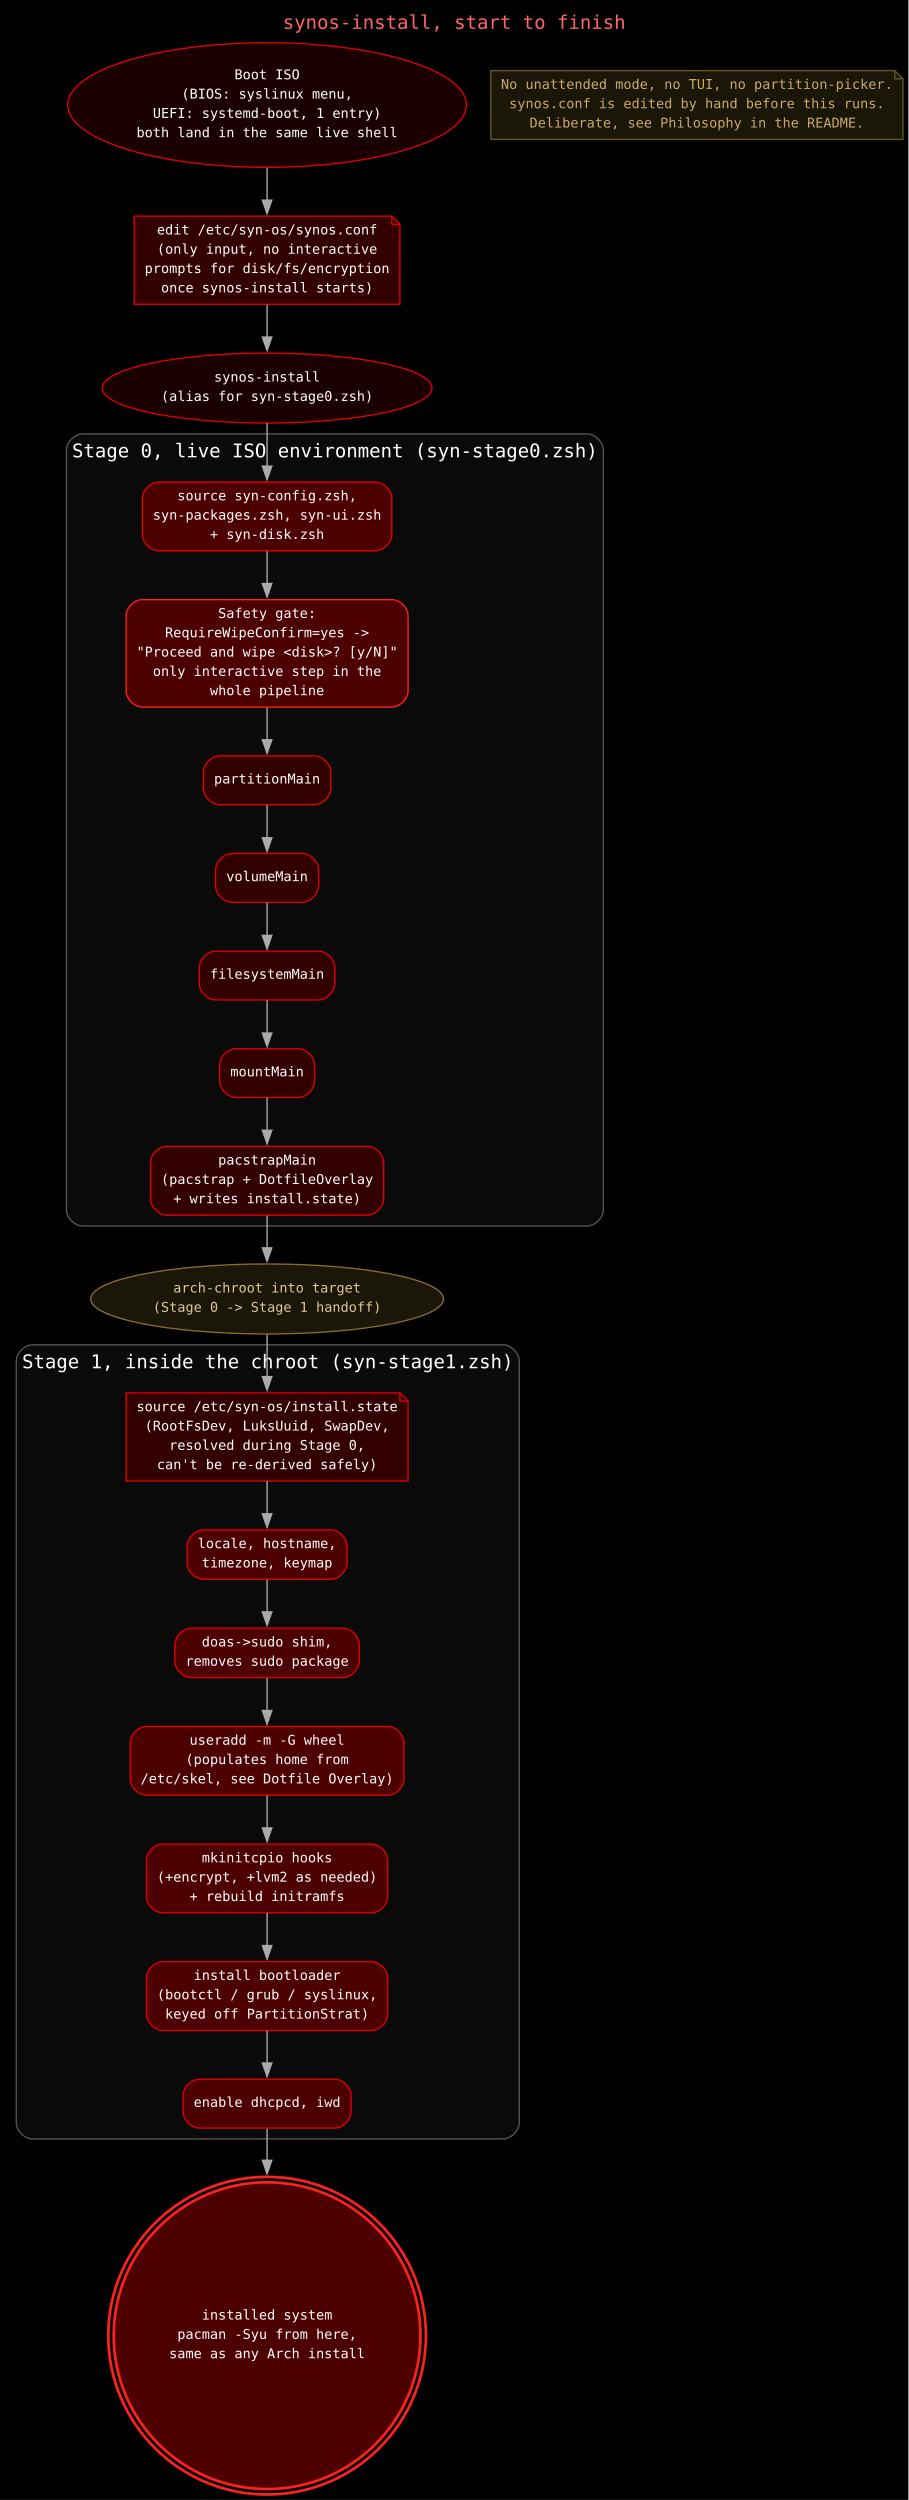
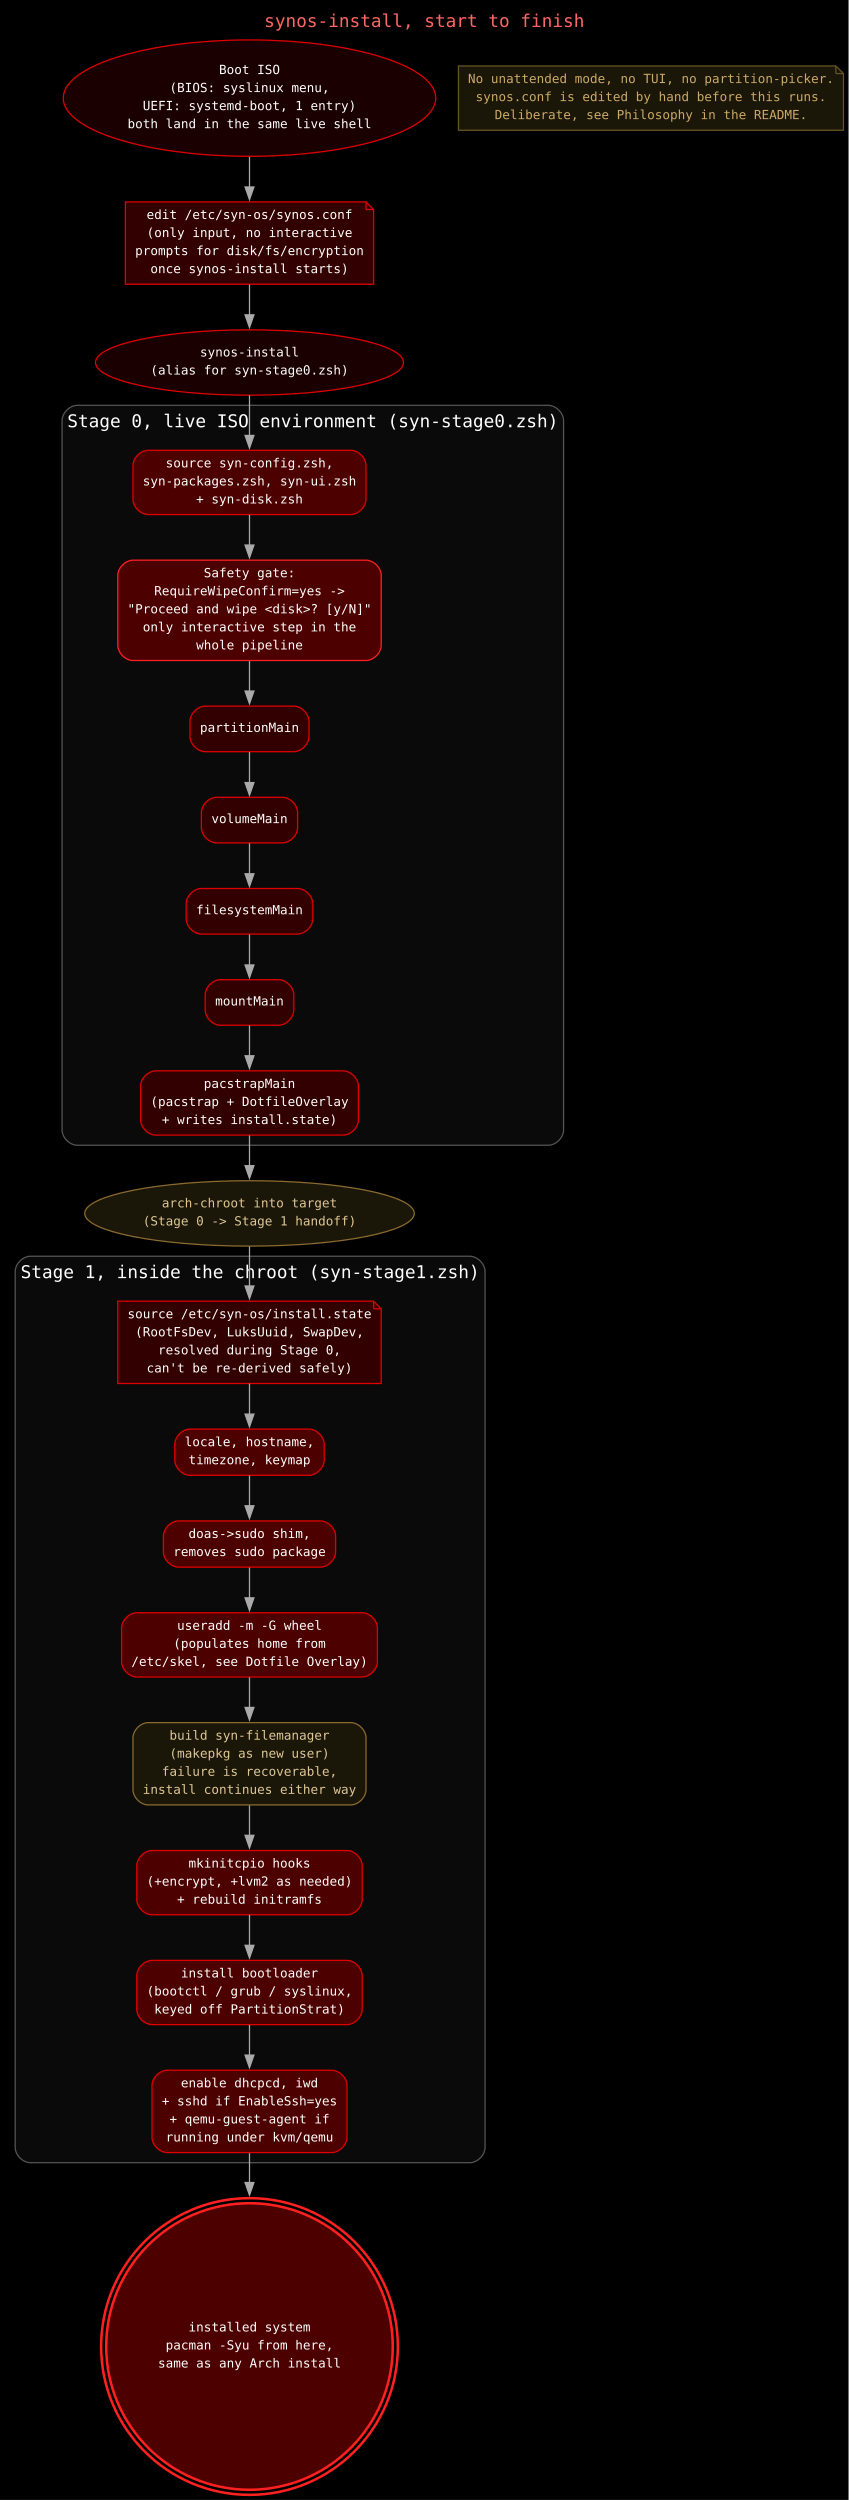
- <svg xmlns="http://www.w3.org/2000/svg" width="670pt" height="1844pt" viewBox="0.00 0.00 670.00 1844.00">
-   <g id="graph0" class="graph" transform="scale(1 1) rotate(0) translate(4 1839.94)">
-     <polygon fill="#000000" stroke="none" points="-4,4 -4,-1839.94 666,-1839.94 666,4 -4,4" />
-     <text xml:space="preserve" text-anchor="middle" x="331" y="-1818.64" font-family="monospace" font-size="14.00" fill="#ff6666">synos-install, start to finish</text>
+ <svg xmlns="http://www.w3.org/2000/svg" width="670pt" height="1974pt" viewBox="0.00 0.00 670.00 1974.00">
+   <g id="graph0" class="graph" transform="scale(1 1) rotate(0) translate(4 1969.94)">
+     <polygon fill="#000000" stroke="none" points="-4,4 -4,-1969.94 666,-1969.94 666,4 -4,4" />
+     <text xml:space="preserve" text-anchor="middle" x="331" y="-1948.64" font-family="monospace" font-size="14.00" fill="#ff6666">synos-install, start to finish</text>
    <g id="clust1" class="cluster">
-       <path fill="#0a0a0a" stroke="#555555" d="M57,-935.64C57,-935.64 429,-935.64 429,-935.64 435,-935.64 441,-941.64 441,-947.64 441,-947.64 441,-1507.89 441,-1507.89 441,-1513.89 435,-1519.89 429,-1519.89 429,-1519.89 57,-1519.89 57,-1519.89 51,-1519.89 45,-1513.89 45,-1507.89 45,-1507.89 45,-947.64 45,-947.64 45,-941.64 51,-935.64 57,-935.64" />
-       <text xml:space="preserve" text-anchor="middle" x="243" y="-1502.59" font-family="monospace" font-size="14.00" fill="white">Stage 0, live ISO environment (syn-stage0.zsh)</text>
+       <path fill="#0a0a0a" stroke="#555555" d="M57,-1065.64C57,-1065.64 429,-1065.64 429,-1065.64 435,-1065.64 441,-1071.64 441,-1077.64 441,-1077.64 441,-1637.89 441,-1637.89 441,-1643.89 435,-1649.89 429,-1649.89 429,-1649.89 57,-1649.89 57,-1649.89 51,-1649.89 45,-1643.89 45,-1637.89 45,-1637.89 45,-1077.64 45,-1077.64 45,-1071.64 51,-1065.64 57,-1065.64" />
+       <text xml:space="preserve" text-anchor="middle" x="243" y="-1632.59" font-family="monospace" font-size="14.00" fill="white">Stage 0, live ISO environment (syn-stage0.zsh)</text>
    </g>
    <g id="clust2" class="cluster">
-       <path fill="#0a0a0a" stroke="#555555" d="M20,-262.27C20,-262.27 367,-262.27 367,-262.27 373,-262.27 379,-268.27 379,-274.27 379,-274.27 379,-836.02 379,-836.02 379,-842.02 373,-848.02 367,-848.02 367,-848.02 20,-848.02 20,-848.02 14,-848.02 8,-842.02 8,-836.02 8,-836.02 8,-274.27 8,-274.27 8,-268.27 14,-262.27 20,-262.27" />
-       <text xml:space="preserve" text-anchor="middle" x="193.5" y="-830.72" font-family="monospace" font-size="14.00" fill="white">Stage 1, inside the chroot (syn-stage1.zsh)</text>
+       <path fill="#0a0a0a" stroke="#555555" d="M20,-262.27C20,-262.27 367,-262.27 367,-262.27 373,-262.27 379,-268.27 379,-274.27 379,-274.27 379,-966.02 379,-966.02 379,-972.02 373,-978.02 367,-978.02 367,-978.02 20,-978.02 20,-978.02 14,-978.02 8,-972.02 8,-966.02 8,-966.02 8,-274.27 8,-274.27 8,-268.27 14,-262.27 20,-262.27" />
+       <text xml:space="preserve" text-anchor="middle" x="193.5" y="-960.72" font-family="monospace" font-size="14.00" fill="white">Stage 1, inside the chroot (syn-stage1.zsh)</text>
    </g>
    <g id="node1" class="node">
-       <ellipse fill="#1a0000" stroke="#e00000" cx="193" cy="-1762.47" rx="147.08" ry="45.96" />
-       <text xml:space="preserve" text-anchor="middle" x="193" y="-1781.47" font-family="monospace" font-size="10.00" fill="white">Boot ISO</text>
-       <text xml:space="preserve" text-anchor="middle" x="193" y="-1767.22" font-family="monospace" font-size="10.00" fill="white">(BIOS: syslinux menu,</text>
-       <text xml:space="preserve" text-anchor="middle" x="193" y="-1752.97" font-family="monospace" font-size="10.00" fill="white">UEFI: systemd-boot, 1 entry)</text>
-       <text xml:space="preserve" text-anchor="middle" x="193" y="-1738.72" font-family="monospace" font-size="10.00" fill="white">both land in the same live shell</text>
+       <ellipse fill="#1a0000" stroke="#e00000" cx="193" cy="-1892.47" rx="147.08" ry="45.96" />
+       <text xml:space="preserve" text-anchor="middle" x="193" y="-1911.47" font-family="monospace" font-size="10.00" fill="white">Boot ISO</text>
+       <text xml:space="preserve" text-anchor="middle" x="193" y="-1897.22" font-family="monospace" font-size="10.00" fill="white">(BIOS: syslinux menu,</text>
+       <text xml:space="preserve" text-anchor="middle" x="193" y="-1882.97" font-family="monospace" font-size="10.00" fill="white">UEFI: systemd-boot, 1 entry)</text>
+       <text xml:space="preserve" text-anchor="middle" x="193" y="-1868.72" font-family="monospace" font-size="10.00" fill="white">both land in the same live shell</text>
    </g>
    <g id="node2" class="node">
-       <polygon fill="#330000" stroke="#e00000" points="285,-1680.51 95,-1680.51 95,-1615.51 291,-1615.51 291,-1674.51 285,-1680.51" />
-       <polyline fill="none" stroke="#e00000" points="285,-1680.51 285,-1674.51" />
-       <polyline fill="none" stroke="#e00000" points="291,-1674.51 285,-1674.51" />
-       <text xml:space="preserve" text-anchor="middle" x="193" y="-1667.01" font-family="monospace" font-size="10.00" fill="white">edit /etc/syn-os/synos.conf</text>
-       <text xml:space="preserve" text-anchor="middle" x="193" y="-1652.76" font-family="monospace" font-size="10.00" fill="white">(only input, no interactive</text>
-       <text xml:space="preserve" text-anchor="middle" x="193" y="-1638.51" font-family="monospace" font-size="10.00" fill="white">prompts for disk/fs/encryption</text>
-       <text xml:space="preserve" text-anchor="middle" x="193" y="-1624.26" font-family="monospace" font-size="10.00" fill="white">once synos-install starts)</text>
+       <polygon fill="#330000" stroke="#e00000" points="285,-1810.51 95,-1810.51 95,-1745.51 291,-1745.51 291,-1804.51 285,-1810.51" />
+       <polyline fill="none" stroke="#e00000" points="285,-1810.51 285,-1804.51" />
+       <polyline fill="none" stroke="#e00000" points="291,-1804.51 285,-1804.51" />
+       <text xml:space="preserve" text-anchor="middle" x="193" y="-1797.01" font-family="monospace" font-size="10.00" fill="white">edit /etc/syn-os/synos.conf</text>
+       <text xml:space="preserve" text-anchor="middle" x="193" y="-1782.76" font-family="monospace" font-size="10.00" fill="white">(only input, no interactive</text>
+       <text xml:space="preserve" text-anchor="middle" x="193" y="-1768.51" font-family="monospace" font-size="10.00" fill="white">prompts for disk/fs/encryption</text>
+       <text xml:space="preserve" text-anchor="middle" x="193" y="-1754.26" font-family="monospace" font-size="10.00" fill="white">once synos-install starts)</text>
+     </g>
+     <g id="edge14" class="edge">
+       <path fill="none" stroke="#aaaaaa" d="M193,-1846.06C193,-1838.2 193,-1830.06 193,-1822.26" />
+       <polygon fill="#aaaaaa" stroke="#aaaaaa" points="196.5,-1822.3 193,-1812.3 189.5,-1822.3 196.5,-1822.3" />
+     </g>
+     <g id="node3" class="node">
+       <ellipse fill="#1a0000" stroke="#e00000" cx="193" cy="-1683.7" rx="121.62" ry="25.81" />
+       <text xml:space="preserve" text-anchor="middle" x="193" y="-1688.45" font-family="monospace" font-size="10.00" fill="white">synos-install</text>
+       <text xml:space="preserve" text-anchor="middle" x="193" y="-1674.2" font-family="monospace" font-size="10.00" fill="white">(alias for syn-stage0.zsh)</text>
+     </g>
+     <g id="edge15" class="edge">
+       <path fill="none" stroke="#aaaaaa" d="M193,-1745.24C193,-1737.47 193,-1729.08 193,-1721.1" />
+       <polygon fill="#aaaaaa" stroke="#aaaaaa" points="196.5,-1721.34 193,-1711.34 189.5,-1721.34 196.5,-1721.34" />
+     </g>
+     <g id="node4" class="node">
+       <path fill="#4d0000" stroke="#e00000" d="M273,-1614.39C273,-1614.39 113,-1614.39 113,-1614.39 107,-1614.39 101,-1608.39 101,-1602.39 101,-1602.39 101,-1575.64 101,-1575.64 101,-1569.64 107,-1563.64 113,-1563.64 113,-1563.64 273,-1563.64 273,-1563.64 279,-1563.64 285,-1569.64 285,-1575.64 285,-1575.64 285,-1602.39 285,-1602.39 285,-1608.39 279,-1614.39 273,-1614.39" />
+       <text xml:space="preserve" text-anchor="middle" x="193" y="-1600.89" font-family="monospace" font-size="10.00" fill="white">source syn-config.zsh,</text>
+       <text xml:space="preserve" text-anchor="middle" x="193" y="-1586.64" font-family="monospace" font-size="10.00" fill="white">syn-packages.zsh, syn-ui.zsh</text>
+       <text xml:space="preserve" text-anchor="middle" x="193" y="-1572.39" font-family="monospace" font-size="10.00" fill="white">+ syn-disk.zsh</text>
+     </g>
+     <g id="edge16" class="edge">
+       <path fill="none" stroke="#aaaaaa" d="M193,-1657.86C193,-1648.02 193,-1636.51 193,-1625.8" />
+       <polygon fill="#aaaaaa" stroke="#aaaaaa" points="196.5,-1626.12 193,-1616.12 189.5,-1626.12 196.5,-1626.12" />
+     </g>
+     <g id="node5" class="node">
+       <path fill="#4d0000" stroke="#ff2020" d="M285,-1527.64C285,-1527.64 101,-1527.64 101,-1527.64 95,-1527.64 89,-1521.64 89,-1515.64 89,-1515.64 89,-1460.39 89,-1460.39 89,-1454.39 95,-1448.39 101,-1448.39 101,-1448.39 285,-1448.39 285,-1448.39 291,-1448.39 297,-1454.39 297,-1460.39 297,-1460.39 297,-1515.64 297,-1515.64 297,-1521.64 291,-1527.64 285,-1527.64" />
+       <text xml:space="preserve" text-anchor="middle" x="193" y="-1514.14" font-family="monospace" font-size="10.00" fill="white">Safety gate:</text>
+       <text xml:space="preserve" text-anchor="middle" x="193" y="-1499.89" font-family="monospace" font-size="10.00" fill="white">RequireWipeConfirm=yes -&gt;</text>
+       <text xml:space="preserve" text-anchor="middle" x="193" y="-1485.64" font-family="monospace" font-size="10.00" fill="white">"Proceed and wipe &lt;disk&gt;? [y/N]"</text>
+       <text xml:space="preserve" text-anchor="middle" x="193" y="-1471.39" font-family="monospace" font-size="10.00" fill="white">only interactive step in the</text>
+       <text xml:space="preserve" text-anchor="middle" x="193" y="-1457.14" font-family="monospace" font-size="10.00" fill="white">whole pipeline</text>
+     </g>
+     <g id="edge1" class="edge">
+       <path fill="none" stroke="#aaaaaa" d="M193,-1563.29C193,-1555.97 193,-1547.67 193,-1539.34" />
+       <polygon fill="#aaaaaa" stroke="#aaaaaa" points="196.5,-1539.56 193,-1529.56 189.5,-1539.56 196.5,-1539.56" />
+     </g>
+     <g id="node6" class="node">
+       <path fill="#330000" stroke="#e00000" d="M228,-1412.39C228,-1412.39 158,-1412.39 158,-1412.39 152,-1412.39 146,-1406.39 146,-1400.39 146,-1400.39 146,-1388.39 146,-1388.39 146,-1382.39 152,-1376.39 158,-1376.39 158,-1376.39 228,-1376.39 228,-1376.39 234,-1376.39 240,-1382.39 240,-1388.39 240,-1388.39 240,-1400.39 240,-1400.39 240,-1406.39 234,-1412.39 228,-1412.39" />
+       <text xml:space="preserve" text-anchor="middle" x="193" y="-1392.02" font-family="monospace" font-size="10.00" fill="white">partitionMain</text>
+     </g>
+     <g id="edge2" class="edge">
+       <path fill="none" stroke="#aaaaaa" d="M193,-1447.89C193,-1439.95 193,-1431.72 193,-1424.21" />
+       <polygon fill="#aaaaaa" stroke="#aaaaaa" points="196.5,-1424.29 193,-1414.29 189.5,-1424.29 196.5,-1424.29" />
+     </g>
+     <g id="node7" class="node">
+       <path fill="#330000" stroke="#e00000" d="M219,-1340.39C219,-1340.39 167,-1340.39 167,-1340.39 161,-1340.39 155,-1334.39 155,-1328.39 155,-1328.39 155,-1316.39 155,-1316.39 155,-1310.39 161,-1304.39 167,-1304.39 167,-1304.39 219,-1304.39 219,-1304.39 225,-1304.39 231,-1310.39 231,-1316.39 231,-1316.39 231,-1328.39 231,-1328.39 231,-1334.39 225,-1340.39 219,-1340.39" />
+       <text xml:space="preserve" text-anchor="middle" x="193" y="-1320.02" font-family="monospace" font-size="10.00" fill="white">volumeMain</text>
+     </g>
+     <g id="edge3" class="edge">
+       <path fill="none" stroke="#aaaaaa" d="M193,-1376.09C193,-1368.8 193,-1360.12 193,-1351.93" />
+       <polygon fill="#aaaaaa" stroke="#aaaaaa" points="196.5,-1352.01 193,-1342.01 189.5,-1352.01 196.5,-1352.01" />
+     </g>
+     <g id="node8" class="node">
+       <path fill="#330000" stroke="#e00000" d="M231,-1268.39C231,-1268.39 155,-1268.39 155,-1268.39 149,-1268.39 143,-1262.39 143,-1256.39 143,-1256.39 143,-1244.39 143,-1244.39 143,-1238.39 149,-1232.39 155,-1232.39 155,-1232.39 231,-1232.39 231,-1232.39 237,-1232.39 243,-1238.39 243,-1244.39 243,-1244.39 243,-1256.39 243,-1256.39 243,-1262.39 237,-1268.39 231,-1268.39" />
+       <text xml:space="preserve" text-anchor="middle" x="193" y="-1248.02" font-family="monospace" font-size="10.00" fill="white">filesystemMain</text>
+     </g>
+     <g id="edge4" class="edge">
+       <path fill="none" stroke="#aaaaaa" d="M193,-1304.09C193,-1296.8 193,-1288.12 193,-1279.93" />
+       <polygon fill="#aaaaaa" stroke="#aaaaaa" points="196.5,-1280.01 193,-1270.01 189.5,-1280.01 196.5,-1280.01" />
+     </g>
+     <g id="node9" class="node">
+       <path fill="#330000" stroke="#e00000" d="M216,-1196.39C216,-1196.39 170,-1196.39 170,-1196.39 164,-1196.39 158,-1190.39 158,-1184.39 158,-1184.39 158,-1172.39 158,-1172.39 158,-1166.39 164,-1160.39 170,-1160.39 170,-1160.39 216,-1160.39 216,-1160.39 222,-1160.39 228,-1166.39 228,-1172.39 228,-1172.39 228,-1184.39 228,-1184.39 228,-1190.39 222,-1196.39 216,-1196.39" />
+       <text xml:space="preserve" text-anchor="middle" x="193" y="-1176.02" font-family="monospace" font-size="10.00" fill="white">mountMain</text>
+     </g>
+     <g id="edge5" class="edge">
+       <path fill="none" stroke="#aaaaaa" d="M193,-1232.09C193,-1224.8 193,-1216.12 193,-1207.93" />
+       <polygon fill="#aaaaaa" stroke="#aaaaaa" points="196.5,-1208.01 193,-1198.01 189.5,-1208.01 196.5,-1208.01" />
+     </g>
+     <g id="node10" class="node">
+       <path fill="#330000" stroke="#e00000" d="M267,-1124.39C267,-1124.39 119,-1124.39 119,-1124.39 113,-1124.39 107,-1118.39 107,-1112.39 107,-1112.39 107,-1085.64 107,-1085.64 107,-1079.64 113,-1073.64 119,-1073.64 119,-1073.64 267,-1073.64 267,-1073.64 273,-1073.64 279,-1079.64 279,-1085.64 279,-1085.64 279,-1112.39 279,-1112.39 279,-1118.39 273,-1124.39 267,-1124.39" />
+       <text xml:space="preserve" text-anchor="middle" x="193" y="-1110.89" font-family="monospace" font-size="10.00" fill="white">pacstrapMain</text>
+       <text xml:space="preserve" text-anchor="middle" x="193" y="-1096.64" font-family="monospace" font-size="10.00" fill="white">(pacstrap + DotfileOverlay</text>
+       <text xml:space="preserve" text-anchor="middle" x="193" y="-1082.39" font-family="monospace" font-size="10.00" fill="white">+ writes install.state)</text>
+     </g>
+     <g id="edge6" class="edge">
+       <path fill="none" stroke="#aaaaaa" d="M193,-1160.22C193,-1153.06 193,-1144.45 193,-1136.02" />
+       <polygon fill="#aaaaaa" stroke="#aaaaaa" points="196.5,-1136.29 193,-1126.29 189.5,-1136.29 196.5,-1136.29" />
+     </g>
+     <g id="node11" class="node">
+       <ellipse fill="#1a1608" stroke="#8a6a2f" cx="193" cy="-1011.83" rx="130.11" ry="25.81" />
+       <text xml:space="preserve" text-anchor="middle" x="193" y="-1016.58" font-family="monospace" font-size="10.00" fill="#e0c896">arch-chroot into target</text>
+       <text xml:space="preserve" text-anchor="middle" x="193" y="-1002.33" font-family="monospace" font-size="10.00" fill="#e0c896">(Stage 0 -&gt; Stage 1 handoff)</text>
+     </g>
+     <g id="edge17" class="edge">
+       <path fill="none" stroke="#aaaaaa" d="M193,-1073.38C193,-1065.92 193,-1057.56 193,-1049.49" />
+       <polygon fill="#aaaaaa" stroke="#aaaaaa" points="196.5,-1049.52 193,-1039.52 189.5,-1049.52 196.5,-1049.52" />
+     </g>
+     <g id="node12" class="node">
+       <polygon fill="#330000" stroke="#e00000" points="291,-942.52 89,-942.52 89,-877.52 297,-877.52 297,-936.52 291,-942.52" />
+       <polyline fill="none" stroke="#e00000" points="291,-942.52 291,-936.52" />
+       <polyline fill="none" stroke="#e00000" points="297,-936.52 291,-936.52" />
+       <text xml:space="preserve" text-anchor="middle" x="193" y="-929.02" font-family="monospace" font-size="10.00" fill="white">source /etc/syn-os/install.state</text>
+       <text xml:space="preserve" text-anchor="middle" x="193" y="-914.77" font-family="monospace" font-size="10.00" fill="white">(RootFsDev, LuksUuid, SwapDev,</text>
+       <text xml:space="preserve" text-anchor="middle" x="193" y="-900.52" font-family="monospace" font-size="10.00" fill="white">resolved during Stage 0,</text>
+       <text xml:space="preserve" text-anchor="middle" x="193" y="-886.27" font-family="monospace" font-size="10.00" fill="white">can't be re-derived safely)</text>
+     </g>
+     <g id="edge18" class="edge">
+       <path fill="none" stroke="#aaaaaa" d="M193,-985.65C193,-976.15 193,-965.05 193,-954.36" />
+       <polygon fill="#aaaaaa" stroke="#aaaaaa" points="196.5,-954.53 193,-944.53 189.5,-954.53 196.5,-954.53" />
+     </g>
+     <g id="node13" class="node">
+       <path fill="#4d0000" stroke="#e00000" d="M240,-841.52C240,-841.52 146,-841.52 146,-841.52 140,-841.52 134,-835.52 134,-829.52 134,-829.52 134,-817.02 134,-817.02 134,-811.02 140,-805.02 146,-805.02 146,-805.02 240,-805.02 240,-805.02 246,-805.02 252,-811.02 252,-817.02 252,-817.02 252,-829.52 252,-829.52 252,-835.52 246,-841.52 240,-841.52" />
+       <text xml:space="preserve" text-anchor="middle" x="193" y="-828.02" font-family="monospace" font-size="10.00" fill="white">locale, hostname,</text>
+       <text xml:space="preserve" text-anchor="middle" x="193" y="-813.77" font-family="monospace" font-size="10.00" fill="white">timezone, keymap</text>
+     </g>
+     <g id="edge7" class="edge">
+       <path fill="none" stroke="#aaaaaa" d="M193,-877.47C193,-869.56 193,-861.12 193,-853.34" />
+       <polygon fill="#aaaaaa" stroke="#aaaaaa" points="196.5,-853.35 193,-843.35 189.5,-853.35 196.5,-853.35" />
+     </g>
+     <g id="node14" class="node">
+       <path fill="#4d0000" stroke="#e00000" d="M249,-769.02C249,-769.02 137,-769.02 137,-769.02 131,-769.02 125,-763.02 125,-757.02 125,-757.02 125,-744.52 125,-744.52 125,-738.52 131,-732.52 137,-732.52 137,-732.52 249,-732.52 249,-732.52 255,-732.52 261,-738.52 261,-744.52 261,-744.52 261,-757.02 261,-757.02 261,-763.02 255,-769.02 249,-769.02" />
+       <text xml:space="preserve" text-anchor="middle" x="193" y="-755.52" font-family="monospace" font-size="10.00" fill="white">doas-&gt;sudo shim,</text>
+       <text xml:space="preserve" text-anchor="middle" x="193" y="-741.27" font-family="monospace" font-size="10.00" fill="white">removes sudo package</text>
+     </g>
+     <g id="edge8" class="edge">
+       <path fill="none" stroke="#aaaaaa" d="M193,-804.85C193,-797.61 193,-789.02 193,-780.88" />
+       <polygon fill="#aaaaaa" stroke="#aaaaaa" points="196.5,-781 193,-771 189.5,-781 196.5,-781" />
+     </g>
+     <g id="node15" class="node">
+       <path fill="#4d0000" stroke="#e00000" d="M282,-696.52C282,-696.52 104,-696.52 104,-696.52 98,-696.52 92,-690.52 92,-684.52 92,-684.52 92,-657.77 92,-657.77 92,-651.77 98,-645.77 104,-645.77 104,-645.77 282,-645.77 282,-645.77 288,-645.77 294,-651.77 294,-657.77 294,-657.77 294,-684.52 294,-684.52 294,-690.52 288,-696.52 282,-696.52" />
+       <text xml:space="preserve" text-anchor="middle" x="193" y="-683.02" font-family="monospace" font-size="10.00" fill="white">useradd -m -G wheel</text>
+       <text xml:space="preserve" text-anchor="middle" x="193" y="-668.77" font-family="monospace" font-size="10.00" fill="white">(populates home from</text>
+       <text xml:space="preserve" text-anchor="middle" x="193" y="-654.52" font-family="monospace" font-size="10.00" fill="white">/etc/skel, see Dotfile Overlay)</text>
+     </g>
+     <g id="edge9" class="edge">
+       <path fill="none" stroke="#aaaaaa" d="M193,-732.16C193,-725.05 193,-716.56 193,-708.24" />
+       <polygon fill="#aaaaaa" stroke="#aaaaaa" points="196.5,-708.27 193,-698.27 189.5,-708.27 196.5,-708.27" />
+     </g>
+     <g id="node16" class="node">
+       <path fill="#1a1608" stroke="#8a6a2f" d="M273,-609.77C273,-609.77 113,-609.77 113,-609.77 107,-609.77 101,-603.77 101,-597.77 101,-597.77 101,-556.77 101,-556.77 101,-550.77 107,-544.77 113,-544.77 113,-544.77 273,-544.77 273,-544.77 279,-544.77 285,-550.77 285,-556.77 285,-556.77 285,-597.77 285,-597.77 285,-603.77 279,-609.77 273,-609.77" />
+       <text xml:space="preserve" text-anchor="middle" x="193" y="-596.27" font-family="monospace" font-size="10.00" fill="#e0c896">build syn-filemanager</text>
+       <text xml:space="preserve" text-anchor="middle" x="193" y="-582.02" font-family="monospace" font-size="10.00" fill="#e0c896">(makepkg as new user)</text>
+       <text xml:space="preserve" text-anchor="middle" x="193" y="-567.77" font-family="monospace" font-size="10.00" fill="#e0c896">failure is recoverable,</text>
+       <text xml:space="preserve" text-anchor="middle" x="193" y="-553.52" font-family="monospace" font-size="10.00" fill="#e0c896">install continues either way</text>
+     </g>
+     <g id="edge10" class="edge">
+       <path fill="none" stroke="#aaaaaa" d="M193,-645.53C193,-638.16 193,-629.85 193,-621.65" />
+       <polygon fill="#aaaaaa" stroke="#aaaaaa" points="196.5,-621.75 193,-611.75 189.5,-621.75 196.5,-621.75" />
+     </g>
+     <g id="node17" class="node">
+       <path fill="#4d0000" stroke="#e00000" d="M270,-508.77C270,-508.77 116,-508.77 116,-508.77 110,-508.77 104,-502.77 104,-496.77 104,-496.77 104,-470.02 104,-470.02 104,-464.02 110,-458.02 116,-458.02 116,-458.02 270,-458.02 270,-458.02 276,-458.02 282,-464.02 282,-470.02 282,-470.02 282,-496.77 282,-496.77 282,-502.77 276,-508.77 270,-508.77" />
+       <text xml:space="preserve" text-anchor="middle" x="193" y="-495.27" font-family="monospace" font-size="10.00" fill="white">mkinitcpio hooks</text>
+       <text xml:space="preserve" text-anchor="middle" x="193" y="-481.02" font-family="monospace" font-size="10.00" fill="white">(+encrypt, +lvm2 as needed)</text>
+       <text xml:space="preserve" text-anchor="middle" x="193" y="-466.77" font-family="monospace" font-size="10.00" fill="white">+ rebuild initramfs</text>
+     </g>
+     <g id="edge11" class="edge">
+       <path fill="none" stroke="#aaaaaa" d="M193,-544.4C193,-536.76 193,-528.54 193,-520.72" />
+       <polygon fill="#aaaaaa" stroke="#aaaaaa" points="196.5,-520.78 193,-510.78 189.5,-520.78 196.5,-520.78" />
+     </g>
+     <g id="node18" class="node">
+       <path fill="#4d0000" stroke="#e00000" d="M270,-422.02C270,-422.02 116,-422.02 116,-422.02 110,-422.02 104,-416.02 104,-410.02 104,-410.02 104,-383.27 104,-383.27 104,-377.27 110,-371.27 116,-371.27 116,-371.27 270,-371.27 270,-371.27 276,-371.27 282,-377.27 282,-383.27 282,-383.27 282,-410.02 282,-410.02 282,-416.02 276,-422.02 270,-422.02" />
+       <text xml:space="preserve" text-anchor="middle" x="193" y="-408.52" font-family="monospace" font-size="10.00" fill="white">install bootloader</text>
+       <text xml:space="preserve" text-anchor="middle" x="193" y="-394.27" font-family="monospace" font-size="10.00" fill="white">(bootctl / grub / syslinux,</text>
+       <text xml:space="preserve" text-anchor="middle" x="193" y="-380.02" font-family="monospace" font-size="10.00" fill="white">keyed off PartitionStrat)</text>
+     </g>
+     <g id="edge12" class="edge">
+       <path fill="none" stroke="#aaaaaa" d="M193,-457.89C193,-450.4 193,-442 193,-433.9" />
+       <polygon fill="#aaaaaa" stroke="#aaaaaa" points="196.5,-433.91 193,-423.91 189.5,-433.91 196.5,-433.91" />
+     </g>
+     <g id="node19" class="node">
+       <path fill="#4d0000" stroke="#e00000" d="M258,-335.27C258,-335.27 128,-335.27 128,-335.27 122,-335.27 116,-329.27 116,-323.27 116,-323.27 116,-282.27 116,-282.27 116,-276.27 122,-270.27 128,-270.27 128,-270.27 258,-270.27 258,-270.27 264,-270.27 270,-276.27 270,-282.27 270,-282.27 270,-323.27 270,-323.27 270,-329.27 264,-335.27 258,-335.27" />
+       <text xml:space="preserve" text-anchor="middle" x="193" y="-321.77" font-family="monospace" font-size="10.00" fill="white">enable dhcpcd, iwd</text>
+       <text xml:space="preserve" text-anchor="middle" x="193" y="-307.52" font-family="monospace" font-size="10.00" fill="white">+ sshd if EnableSsh=yes</text>
+       <text xml:space="preserve" text-anchor="middle" x="193" y="-293.27" font-family="monospace" font-size="10.00" fill="white">+ qemu-guest-agent if</text>
+       <text xml:space="preserve" text-anchor="middle" x="193" y="-279.02" font-family="monospace" font-size="10.00" fill="white">running under kvm/qemu</text>
    </g>
    <g id="edge13" class="edge">
-       <path fill="none" stroke="#aaaaaa" d="M193,-1716.06C193,-1708.2 193,-1700.06 193,-1692.26" />
-       <polygon fill="#aaaaaa" stroke="#aaaaaa" points="196.5,-1692.3 193,-1682.3 189.5,-1692.3 196.5,-1692.3" />
-     </g>
-     <g id="node3" class="node">
-       <ellipse fill="#1a0000" stroke="#e00000" cx="193" cy="-1553.7" rx="121.62" ry="25.81" />
-       <text xml:space="preserve" text-anchor="middle" x="193" y="-1558.45" font-family="monospace" font-size="10.00" fill="white">synos-install</text>
-       <text xml:space="preserve" text-anchor="middle" x="193" y="-1544.2" font-family="monospace" font-size="10.00" fill="white">(alias for syn-stage0.zsh)</text>
-     </g>
-     <g id="edge14" class="edge">
-       <path fill="none" stroke="#aaaaaa" d="M193,-1615.24C193,-1607.47 193,-1599.08 193,-1591.1" />
-       <polygon fill="#aaaaaa" stroke="#aaaaaa" points="196.5,-1591.34 193,-1581.34 189.5,-1591.34 196.5,-1591.34" />
-     </g>
-     <g id="node4" class="node">
-       <path fill="#4d0000" stroke="#e00000" d="M273,-1484.39C273,-1484.39 113,-1484.39 113,-1484.39 107,-1484.39 101,-1478.39 101,-1472.39 101,-1472.39 101,-1445.64 101,-1445.64 101,-1439.64 107,-1433.64 113,-1433.64 113,-1433.64 273,-1433.64 273,-1433.64 279,-1433.64 285,-1439.64 285,-1445.64 285,-1445.64 285,-1472.39 285,-1472.39 285,-1478.39 279,-1484.39 273,-1484.39" />
-       <text xml:space="preserve" text-anchor="middle" x="193" y="-1470.89" font-family="monospace" font-size="10.00" fill="white">source syn-config.zsh,</text>
-       <text xml:space="preserve" text-anchor="middle" x="193" y="-1456.64" font-family="monospace" font-size="10.00" fill="white">syn-packages.zsh, syn-ui.zsh</text>
-       <text xml:space="preserve" text-anchor="middle" x="193" y="-1442.39" font-family="monospace" font-size="10.00" fill="white">+ syn-disk.zsh</text>
-     </g>
-     <g id="edge15" class="edge">
-       <path fill="none" stroke="#aaaaaa" d="M193,-1527.86C193,-1518.02 193,-1506.51 193,-1495.8" />
-       <polygon fill="#aaaaaa" stroke="#aaaaaa" points="196.5,-1496.12 193,-1486.12 189.5,-1496.12 196.5,-1496.12" />
-     </g>
-     <g id="node5" class="node">
-       <path fill="#4d0000" stroke="#ff2020" d="M285,-1397.64C285,-1397.64 101,-1397.64 101,-1397.64 95,-1397.64 89,-1391.64 89,-1385.64 89,-1385.64 89,-1330.39 89,-1330.39 89,-1324.39 95,-1318.39 101,-1318.39 101,-1318.39 285,-1318.39 285,-1318.39 291,-1318.39 297,-1324.39 297,-1330.39 297,-1330.39 297,-1385.64 297,-1385.64 297,-1391.64 291,-1397.64 285,-1397.64" />
-       <text xml:space="preserve" text-anchor="middle" x="193" y="-1384.14" font-family="monospace" font-size="10.00" fill="white">Safety gate:</text>
-       <text xml:space="preserve" text-anchor="middle" x="193" y="-1369.89" font-family="monospace" font-size="10.00" fill="white">RequireWipeConfirm=yes -&gt;</text>
-       <text xml:space="preserve" text-anchor="middle" x="193" y="-1355.64" font-family="monospace" font-size="10.00" fill="white">"Proceed and wipe &lt;disk&gt;? [y/N]"</text>
-       <text xml:space="preserve" text-anchor="middle" x="193" y="-1341.39" font-family="monospace" font-size="10.00" fill="white">only interactive step in the</text>
-       <text xml:space="preserve" text-anchor="middle" x="193" y="-1327.14" font-family="monospace" font-size="10.00" fill="white">whole pipeline</text>
-     </g>
-     <g id="edge1" class="edge">
-       <path fill="none" stroke="#aaaaaa" d="M193,-1433.29C193,-1425.97 193,-1417.67 193,-1409.34" />
-       <polygon fill="#aaaaaa" stroke="#aaaaaa" points="196.5,-1409.56 193,-1399.56 189.5,-1409.56 196.5,-1409.56" />
-     </g>
-     <g id="node6" class="node">
-       <path fill="#330000" stroke="#e00000" d="M228,-1282.39C228,-1282.39 158,-1282.39 158,-1282.39 152,-1282.39 146,-1276.39 146,-1270.39 146,-1270.39 146,-1258.39 146,-1258.39 146,-1252.39 152,-1246.39 158,-1246.39 158,-1246.39 228,-1246.39 228,-1246.39 234,-1246.39 240,-1252.39 240,-1258.39 240,-1258.39 240,-1270.39 240,-1270.39 240,-1276.39 234,-1282.39 228,-1282.39" />
-       <text xml:space="preserve" text-anchor="middle" x="193" y="-1262.02" font-family="monospace" font-size="10.00" fill="white">partitionMain</text>
-     </g>
-     <g id="edge2" class="edge">
-       <path fill="none" stroke="#aaaaaa" d="M193,-1317.89C193,-1309.95 193,-1301.72 193,-1294.21" />
-       <polygon fill="#aaaaaa" stroke="#aaaaaa" points="196.5,-1294.29 193,-1284.29 189.5,-1294.29 196.5,-1294.29" />
-     </g>
-     <g id="node7" class="node">
-       <path fill="#330000" stroke="#e00000" d="M219,-1210.39C219,-1210.39 167,-1210.39 167,-1210.39 161,-1210.39 155,-1204.39 155,-1198.39 155,-1198.39 155,-1186.39 155,-1186.39 155,-1180.39 161,-1174.39 167,-1174.39 167,-1174.39 219,-1174.39 219,-1174.39 225,-1174.39 231,-1180.39 231,-1186.39 231,-1186.39 231,-1198.39 231,-1198.39 231,-1204.39 225,-1210.39 219,-1210.39" />
-       <text xml:space="preserve" text-anchor="middle" x="193" y="-1190.02" font-family="monospace" font-size="10.00" fill="white">volumeMain</text>
-     </g>
-     <g id="edge3" class="edge">
-       <path fill="none" stroke="#aaaaaa" d="M193,-1246.09C193,-1238.8 193,-1230.12 193,-1221.93" />
-       <polygon fill="#aaaaaa" stroke="#aaaaaa" points="196.5,-1222.01 193,-1212.01 189.5,-1222.01 196.5,-1222.01" />
-     </g>
-     <g id="node8" class="node">
-       <path fill="#330000" stroke="#e00000" d="M231,-1138.39C231,-1138.39 155,-1138.39 155,-1138.39 149,-1138.39 143,-1132.39 143,-1126.39 143,-1126.39 143,-1114.39 143,-1114.39 143,-1108.39 149,-1102.39 155,-1102.39 155,-1102.39 231,-1102.39 231,-1102.39 237,-1102.39 243,-1108.39 243,-1114.39 243,-1114.39 243,-1126.39 243,-1126.39 243,-1132.39 237,-1138.39 231,-1138.39" />
-       <text xml:space="preserve" text-anchor="middle" x="193" y="-1118.02" font-family="monospace" font-size="10.00" fill="white">filesystemMain</text>
-     </g>
-     <g id="edge4" class="edge">
-       <path fill="none" stroke="#aaaaaa" d="M193,-1174.09C193,-1166.8 193,-1158.12 193,-1149.93" />
-       <polygon fill="#aaaaaa" stroke="#aaaaaa" points="196.5,-1150.01 193,-1140.01 189.5,-1150.01 196.5,-1150.01" />
-     </g>
-     <g id="node9" class="node">
-       <path fill="#330000" stroke="#e00000" d="M216,-1066.39C216,-1066.39 170,-1066.39 170,-1066.39 164,-1066.39 158,-1060.39 158,-1054.39 158,-1054.39 158,-1042.39 158,-1042.39 158,-1036.39 164,-1030.39 170,-1030.39 170,-1030.39 216,-1030.39 216,-1030.39 222,-1030.39 228,-1036.39 228,-1042.39 228,-1042.39 228,-1054.39 228,-1054.39 228,-1060.39 222,-1066.39 216,-1066.39" />
-       <text xml:space="preserve" text-anchor="middle" x="193" y="-1046.02" font-family="monospace" font-size="10.00" fill="white">mountMain</text>
-     </g>
-     <g id="edge5" class="edge">
-       <path fill="none" stroke="#aaaaaa" d="M193,-1102.09C193,-1094.8 193,-1086.12 193,-1077.93" />
-       <polygon fill="#aaaaaa" stroke="#aaaaaa" points="196.5,-1078.01 193,-1068.01 189.5,-1078.01 196.5,-1078.01" />
-     </g>
-     <g id="node10" class="node">
-       <path fill="#330000" stroke="#e00000" d="M267,-994.39C267,-994.39 119,-994.39 119,-994.39 113,-994.39 107,-988.39 107,-982.39 107,-982.39 107,-955.64 107,-955.64 107,-949.64 113,-943.64 119,-943.64 119,-943.64 267,-943.64 267,-943.64 273,-943.64 279,-949.64 279,-955.64 279,-955.64 279,-982.39 279,-982.39 279,-988.39 273,-994.39 267,-994.39" />
-       <text xml:space="preserve" text-anchor="middle" x="193" y="-980.89" font-family="monospace" font-size="10.00" fill="white">pacstrapMain</text>
-       <text xml:space="preserve" text-anchor="middle" x="193" y="-966.64" font-family="monospace" font-size="10.00" fill="white">(pacstrap + DotfileOverlay</text>
-       <text xml:space="preserve" text-anchor="middle" x="193" y="-952.39" font-family="monospace" font-size="10.00" fill="white">+ writes install.state)</text>
-     </g>
-     <g id="edge6" class="edge">
-       <path fill="none" stroke="#aaaaaa" d="M193,-1030.22C193,-1023.06 193,-1014.45 193,-1006.02" />
-       <polygon fill="#aaaaaa" stroke="#aaaaaa" points="196.5,-1006.29 193,-996.29 189.5,-1006.29 196.5,-1006.29" />
-     </g>
-     <g id="node11" class="node">
-       <ellipse fill="#1a1608" stroke="#8a6a2f" cx="193" cy="-881.83" rx="130.11" ry="25.81" />
-       <text xml:space="preserve" text-anchor="middle" x="193" y="-886.58" font-family="monospace" font-size="10.00" fill="#e0c896">arch-chroot into target</text>
-       <text xml:space="preserve" text-anchor="middle" x="193" y="-872.33" font-family="monospace" font-size="10.00" fill="#e0c896">(Stage 0 -&gt; Stage 1 handoff)</text>
-     </g>
-     <g id="edge16" class="edge">
-       <path fill="none" stroke="#aaaaaa" d="M193,-943.38C193,-935.92 193,-927.56 193,-919.49" />
-       <polygon fill="#aaaaaa" stroke="#aaaaaa" points="196.5,-919.52 193,-909.52 189.5,-919.52 196.5,-919.52" />
-     </g>
-     <g id="node12" class="node">
-       <polygon fill="#330000" stroke="#e00000" points="291,-812.52 89,-812.52 89,-747.52 297,-747.52 297,-806.52 291,-812.52" />
-       <polyline fill="none" stroke="#e00000" points="291,-812.52 291,-806.52" />
-       <polyline fill="none" stroke="#e00000" points="297,-806.52 291,-806.52" />
-       <text xml:space="preserve" text-anchor="middle" x="193" y="-799.02" font-family="monospace" font-size="10.00" fill="white">source /etc/syn-os/install.state</text>
-       <text xml:space="preserve" text-anchor="middle" x="193" y="-784.77" font-family="monospace" font-size="10.00" fill="white">(RootFsDev, LuksUuid, SwapDev,</text>
-       <text xml:space="preserve" text-anchor="middle" x="193" y="-770.52" font-family="monospace" font-size="10.00" fill="white">resolved during Stage 0,</text>
-       <text xml:space="preserve" text-anchor="middle" x="193" y="-756.27" font-family="monospace" font-size="10.00" fill="white">can't be re-derived safely)</text>
-     </g>
-     <g id="edge17" class="edge">
-       <path fill="none" stroke="#aaaaaa" d="M193,-855.65C193,-846.15 193,-835.05 193,-824.36" />
-       <polygon fill="#aaaaaa" stroke="#aaaaaa" points="196.5,-824.53 193,-814.53 189.5,-824.53 196.5,-824.53" />
-     </g>
-     <g id="node13" class="node">
-       <path fill="#4d0000" stroke="#e00000" d="M240,-711.52C240,-711.52 146,-711.52 146,-711.52 140,-711.52 134,-705.52 134,-699.52 134,-699.52 134,-687.02 134,-687.02 134,-681.02 140,-675.02 146,-675.02 146,-675.02 240,-675.02 240,-675.02 246,-675.02 252,-681.02 252,-687.02 252,-687.02 252,-699.52 252,-699.52 252,-705.52 246,-711.52 240,-711.52" />
-       <text xml:space="preserve" text-anchor="middle" x="193" y="-698.02" font-family="monospace" font-size="10.00" fill="white">locale, hostname,</text>
-       <text xml:space="preserve" text-anchor="middle" x="193" y="-683.77" font-family="monospace" font-size="10.00" fill="white">timezone, keymap</text>
-     </g>
-     <g id="edge7" class="edge">
-       <path fill="none" stroke="#aaaaaa" d="M193,-747.47C193,-739.56 193,-731.12 193,-723.34" />
-       <polygon fill="#aaaaaa" stroke="#aaaaaa" points="196.5,-723.35 193,-713.35 189.5,-723.35 196.5,-723.35" />
-     </g>
-     <g id="node14" class="node">
-       <path fill="#4d0000" stroke="#e00000" d="M249,-639.02C249,-639.02 137,-639.02 137,-639.02 131,-639.02 125,-633.02 125,-627.02 125,-627.02 125,-614.52 125,-614.52 125,-608.52 131,-602.52 137,-602.52 137,-602.52 249,-602.52 249,-602.52 255,-602.52 261,-608.52 261,-614.52 261,-614.52 261,-627.02 261,-627.02 261,-633.02 255,-639.02 249,-639.02" />
-       <text xml:space="preserve" text-anchor="middle" x="193" y="-625.52" font-family="monospace" font-size="10.00" fill="white">doas-&gt;sudo shim,</text>
-       <text xml:space="preserve" text-anchor="middle" x="193" y="-611.27" font-family="monospace" font-size="10.00" fill="white">removes sudo package</text>
-     </g>
-     <g id="edge8" class="edge">
-       <path fill="none" stroke="#aaaaaa" d="M193,-674.85C193,-667.61 193,-659.02 193,-650.88" />
-       <polygon fill="#aaaaaa" stroke="#aaaaaa" points="196.5,-651 193,-641 189.5,-651 196.5,-651" />
-     </g>
-     <g id="node15" class="node">
-       <path fill="#4d0000" stroke="#e00000" d="M282,-566.52C282,-566.52 104,-566.52 104,-566.52 98,-566.52 92,-560.52 92,-554.52 92,-554.52 92,-527.77 92,-527.77 92,-521.77 98,-515.77 104,-515.77 104,-515.77 282,-515.77 282,-515.77 288,-515.77 294,-521.77 294,-527.77 294,-527.77 294,-554.52 294,-554.52 294,-560.52 288,-566.52 282,-566.52" />
-       <text xml:space="preserve" text-anchor="middle" x="193" y="-553.02" font-family="monospace" font-size="10.00" fill="white">useradd -m -G wheel</text>
-       <text xml:space="preserve" text-anchor="middle" x="193" y="-538.77" font-family="monospace" font-size="10.00" fill="white">(populates home from</text>
-       <text xml:space="preserve" text-anchor="middle" x="193" y="-524.52" font-family="monospace" font-size="10.00" fill="white">/etc/skel, see Dotfile Overlay)</text>
-     </g>
-     <g id="edge9" class="edge">
-       <path fill="none" stroke="#aaaaaa" d="M193,-602.16C193,-595.05 193,-586.56 193,-578.24" />
-       <polygon fill="#aaaaaa" stroke="#aaaaaa" points="196.5,-578.27 193,-568.27 189.5,-578.27 196.5,-578.27" />
-     </g>
-     <g id="node16" class="node">
-       <path fill="#4d0000" stroke="#e00000" d="M270,-479.77C270,-479.77 116,-479.77 116,-479.77 110,-479.77 104,-473.77 104,-467.77 104,-467.77 104,-441.02 104,-441.02 104,-435.02 110,-429.02 116,-429.02 116,-429.02 270,-429.02 270,-429.02 276,-429.02 282,-435.02 282,-441.02 282,-441.02 282,-467.77 282,-467.77 282,-473.77 276,-479.77 270,-479.77" />
-       <text xml:space="preserve" text-anchor="middle" x="193" y="-466.27" font-family="monospace" font-size="10.00" fill="white">mkinitcpio hooks</text>
-       <text xml:space="preserve" text-anchor="middle" x="193" y="-452.02" font-family="monospace" font-size="10.00" fill="white">(+encrypt, +lvm2 as needed)</text>
-       <text xml:space="preserve" text-anchor="middle" x="193" y="-437.77" font-family="monospace" font-size="10.00" fill="white">+ rebuild initramfs</text>
-     </g>
-     <g id="edge10" class="edge">
-       <path fill="none" stroke="#aaaaaa" d="M193,-515.64C193,-508.15 193,-499.75 193,-491.65" />
-       <polygon fill="#aaaaaa" stroke="#aaaaaa" points="196.5,-491.66 193,-481.66 189.5,-491.66 196.5,-491.66" />
-     </g>
-     <g id="node17" class="node">
-       <path fill="#4d0000" stroke="#e00000" d="M270,-393.02C270,-393.02 116,-393.02 116,-393.02 110,-393.02 104,-387.02 104,-381.02 104,-381.02 104,-354.27 104,-354.27 104,-348.27 110,-342.27 116,-342.27 116,-342.27 270,-342.27 270,-342.27 276,-342.27 282,-348.27 282,-354.27 282,-354.27 282,-381.02 282,-381.02 282,-387.02 276,-393.02 270,-393.02" />
-       <text xml:space="preserve" text-anchor="middle" x="193" y="-379.52" font-family="monospace" font-size="10.00" fill="white">install bootloader</text>
-       <text xml:space="preserve" text-anchor="middle" x="193" y="-365.27" font-family="monospace" font-size="10.00" fill="white">(bootctl / grub / syslinux,</text>
-       <text xml:space="preserve" text-anchor="middle" x="193" y="-351.02" font-family="monospace" font-size="10.00" fill="white">keyed off PartitionStrat)</text>
-     </g>
-     <g id="edge11" class="edge">
-       <path fill="none" stroke="#aaaaaa" d="M193,-428.89C193,-421.4 193,-413 193,-404.9" />
-       <polygon fill="#aaaaaa" stroke="#aaaaaa" points="196.5,-404.91 193,-394.91 189.5,-404.91 196.5,-404.91" />
-     </g>
-     <g id="node18" class="node">
-       <path fill="#4d0000" stroke="#e00000" d="M243,-306.27C243,-306.27 143,-306.27 143,-306.27 137,-306.27 131,-300.27 131,-294.27 131,-294.27 131,-282.27 131,-282.27 131,-276.27 137,-270.27 143,-270.27 143,-270.27 243,-270.27 243,-270.27 249,-270.27 255,-276.27 255,-282.27 255,-282.27 255,-294.27 255,-294.27 255,-300.27 249,-306.27 243,-306.27" />
-       <text xml:space="preserve" text-anchor="middle" x="193" y="-285.9" font-family="monospace" font-size="10.00" fill="white">enable dhcpcd, iwd</text>
-     </g>
-     <g id="edge12" class="edge">
-       <path fill="none" stroke="#aaaaaa" d="M193,-342.17C193,-334.52 193,-326.02 193,-318.11" />
-       <polygon fill="#aaaaaa" stroke="#aaaaaa" points="196.5,-318.25 193,-308.25 189.5,-318.25 196.5,-318.25" />
-     </g>
-     <g id="node19" class="node">
+       <path fill="none" stroke="#aaaaaa" d="M193,-371.03C193,-363.66 193,-355.35 193,-347.15" />
+       <polygon fill="#aaaaaa" stroke="#aaaaaa" points="196.5,-347.25 193,-337.25 189.5,-347.25 196.5,-347.25" />
+     </g>
+     <g id="node20" class="node">
      <ellipse fill="#4d0000" stroke="#ff2020" stroke-width="2" cx="193" cy="-117.14" rx="113.14" ry="113.14" />
      <ellipse fill="none" stroke="#ff2020" stroke-width="2" cx="193" cy="-117.14" rx="117.14" ry="117.14" />
      <text xml:space="preserve" text-anchor="middle" x="193" y="-129.01" font-family="monospace" font-size="10.00" fill="white">installed system</text>
      <text xml:space="preserve" text-anchor="middle" x="193" y="-114.76" font-family="monospace" font-size="10.00" fill="white">pacman -Syu from here,</text>
      <text xml:space="preserve" text-anchor="middle" x="193" y="-100.51" font-family="monospace" font-size="10.00" fill="white">same as any Arch install</text>
    </g>
-     <g id="edge18" class="edge">
-       <path fill="none" stroke="#aaaaaa" d="M193,-269.81C193,-263.27 193,-255.23 193,-246.31" />
-       <polygon fill="#aaaaaa" stroke="#aaaaaa" points="196.5,-246.53 193,-236.53 189.5,-246.53 196.5,-246.53" />
-     </g>
-     <g id="node20" class="node">
-       <polygon fill="#1a1608" stroke="#665522" points="656,-1787.85 358,-1787.85 358,-1737.1 662,-1737.1 662,-1781.85 656,-1787.85" />
-       <polyline fill="none" stroke="#665522" points="656,-1787.85 656,-1781.85" />
-       <polyline fill="none" stroke="#665522" points="662,-1781.85 656,-1781.85" />
-       <text xml:space="preserve" text-anchor="middle" x="510" y="-1774.35" font-family="monospace" font-size="10.00" fill="#ccaa66">No unattended mode, no TUI, no partition-picker.</text>
-       <text xml:space="preserve" text-anchor="middle" x="510" y="-1760.1" font-family="monospace" font-size="10.00" fill="#ccaa66">synos.conf is edited by hand before this runs.</text>
-       <text xml:space="preserve" text-anchor="middle" x="510" y="-1745.85" font-family="monospace" font-size="10.00" fill="#ccaa66">Deliberate, see Philosophy in the README.</text>
+     <g id="edge19" class="edge">
+       <path fill="none" stroke="#aaaaaa" d="M193,-269.79C193,-262.71 193,-254.8 193,-246.4" />
+       <polygon fill="#aaaaaa" stroke="#aaaaaa" points="196.5,-246.63 193,-236.63 189.5,-246.63 196.5,-246.63" />
+     </g>
+     <g id="node21" class="node">
+       <polygon fill="#1a1608" stroke="#665522" points="656,-1917.85 358,-1917.85 358,-1867.1 662,-1867.1 662,-1911.85 656,-1917.85" />
+       <polyline fill="none" stroke="#665522" points="656,-1917.85 656,-1911.85" />
+       <polyline fill="none" stroke="#665522" points="662,-1911.85 656,-1911.85" />
+       <text xml:space="preserve" text-anchor="middle" x="510" y="-1904.35" font-family="monospace" font-size="10.00" fill="#ccaa66">No unattended mode, no TUI, no partition-picker.</text>
+       <text xml:space="preserve" text-anchor="middle" x="510" y="-1890.1" font-family="monospace" font-size="10.00" fill="#ccaa66">synos.conf is edited by hand before this runs.</text>
+       <text xml:space="preserve" text-anchor="middle" x="510" y="-1875.85" font-family="monospace" font-size="10.00" fill="#ccaa66">Deliberate, see Philosophy in the README.</text>
    </g>
  </g>
</svg>
